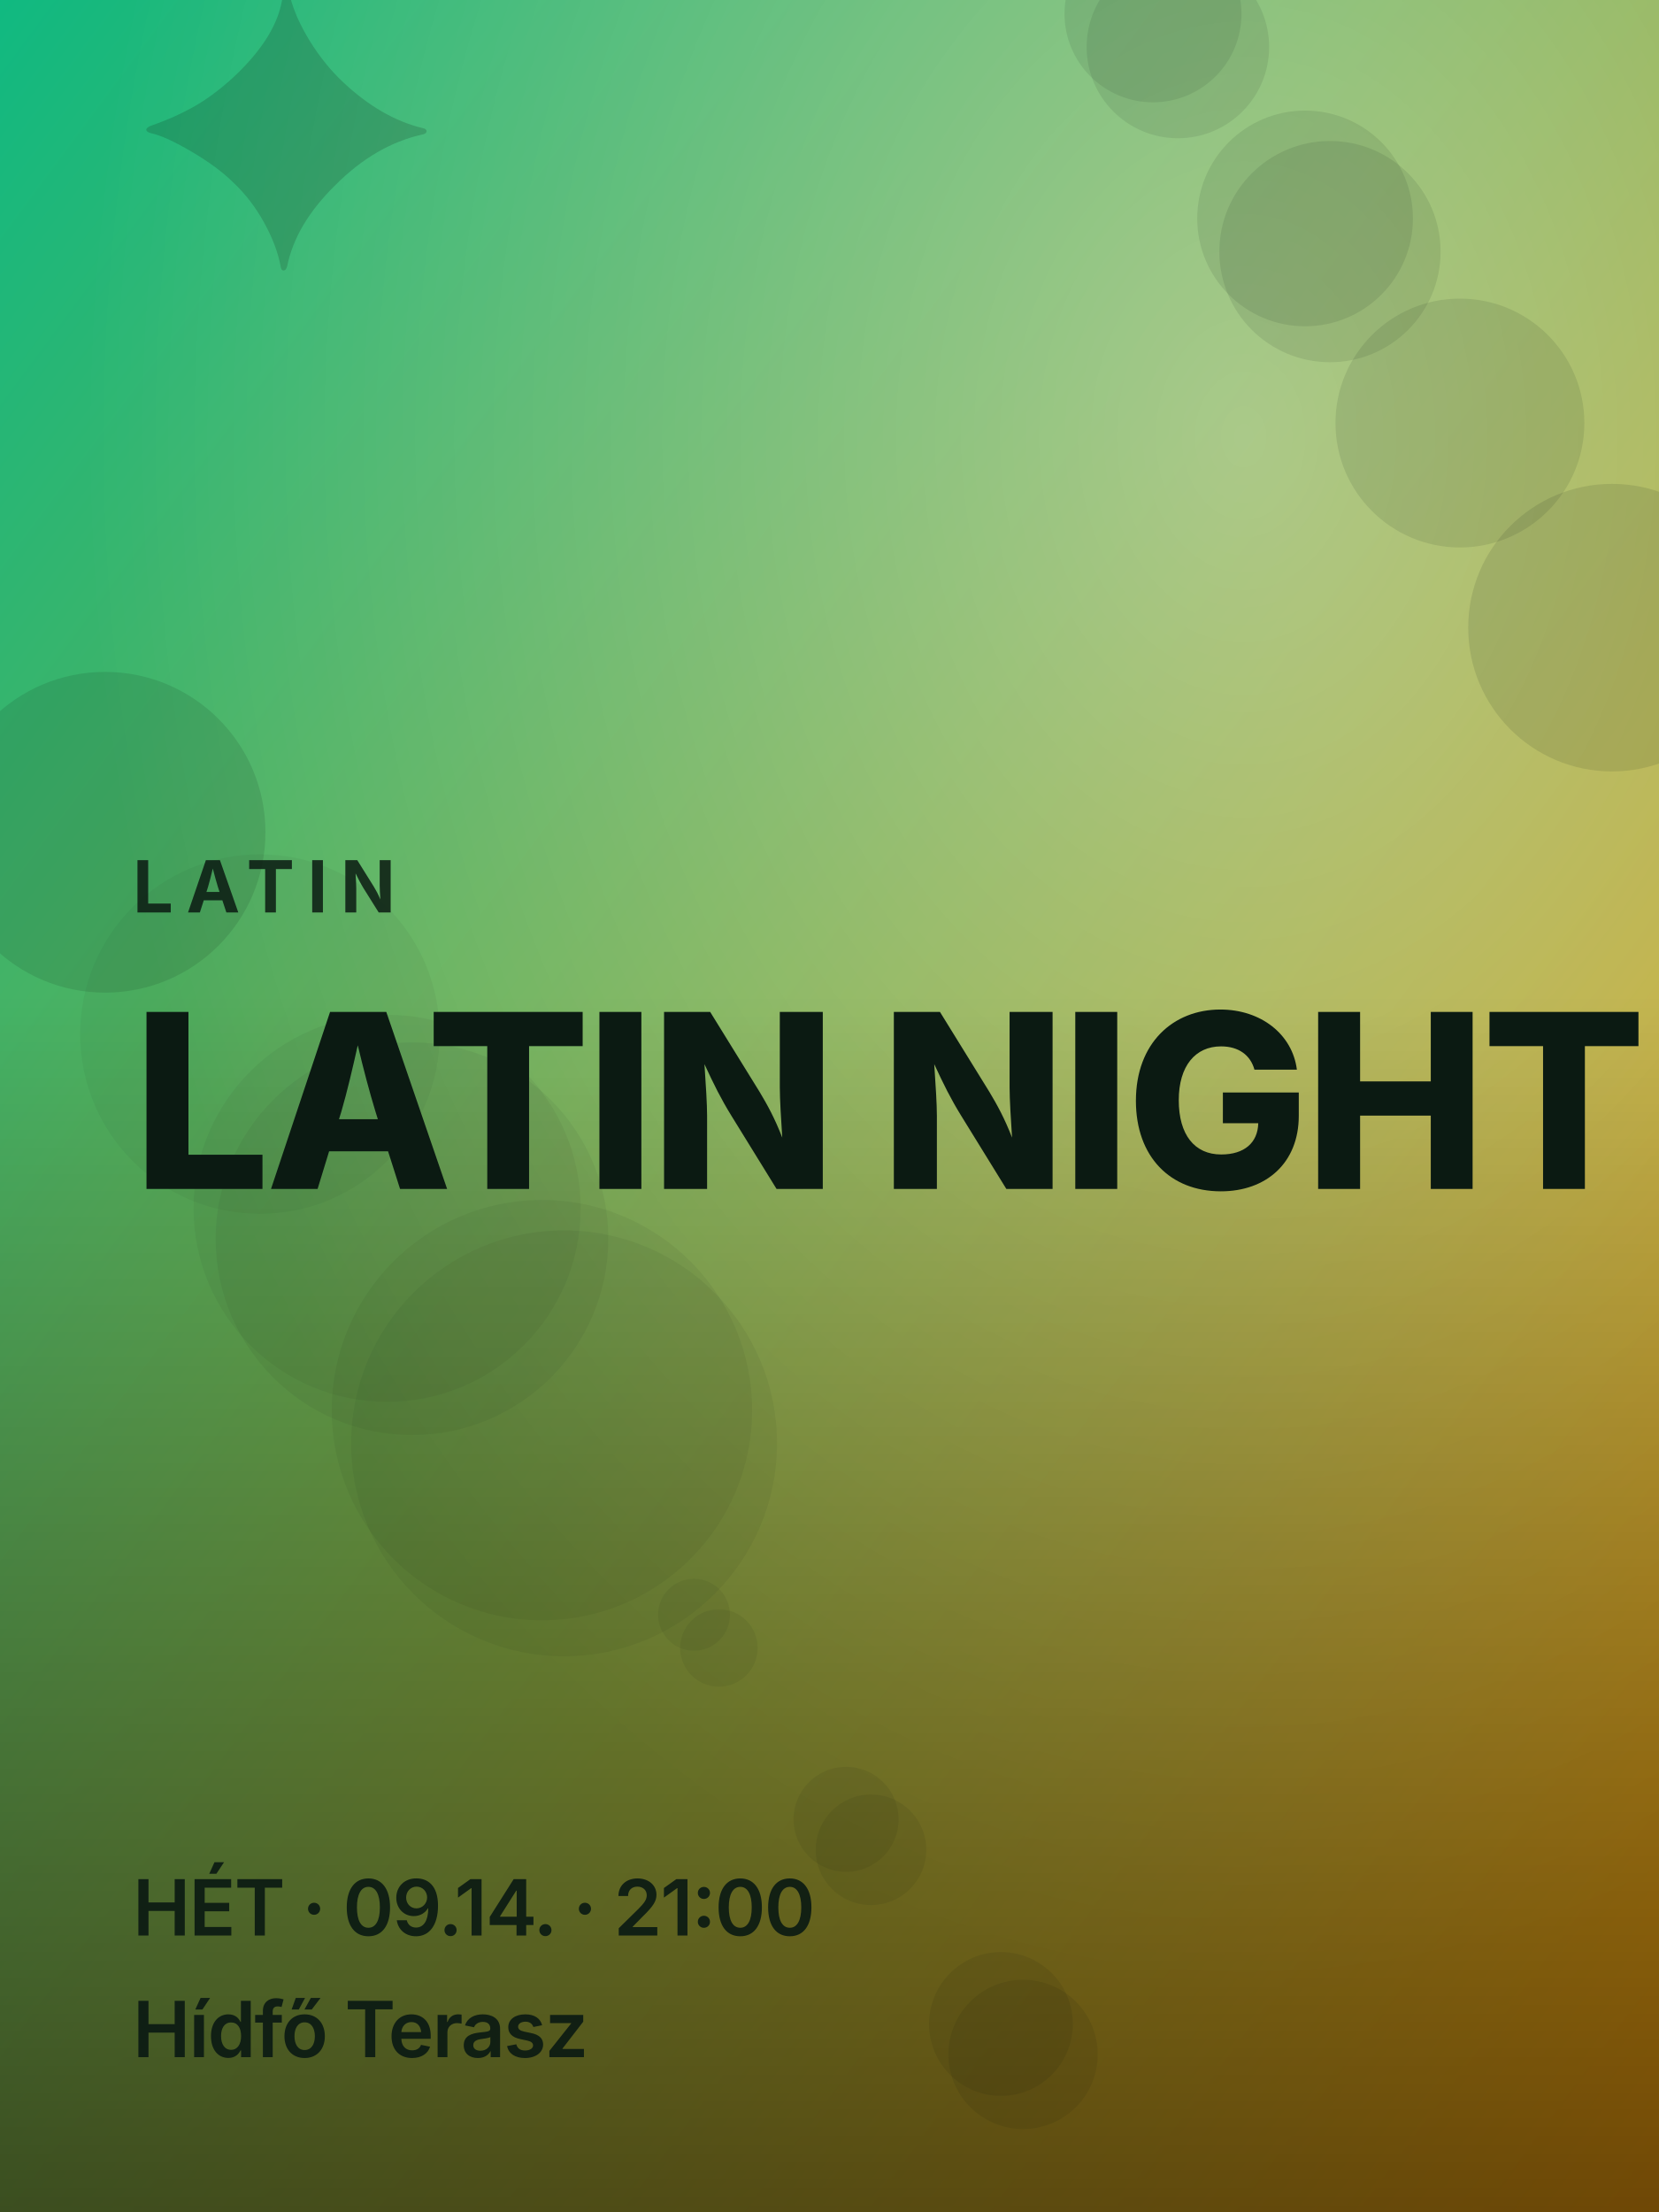
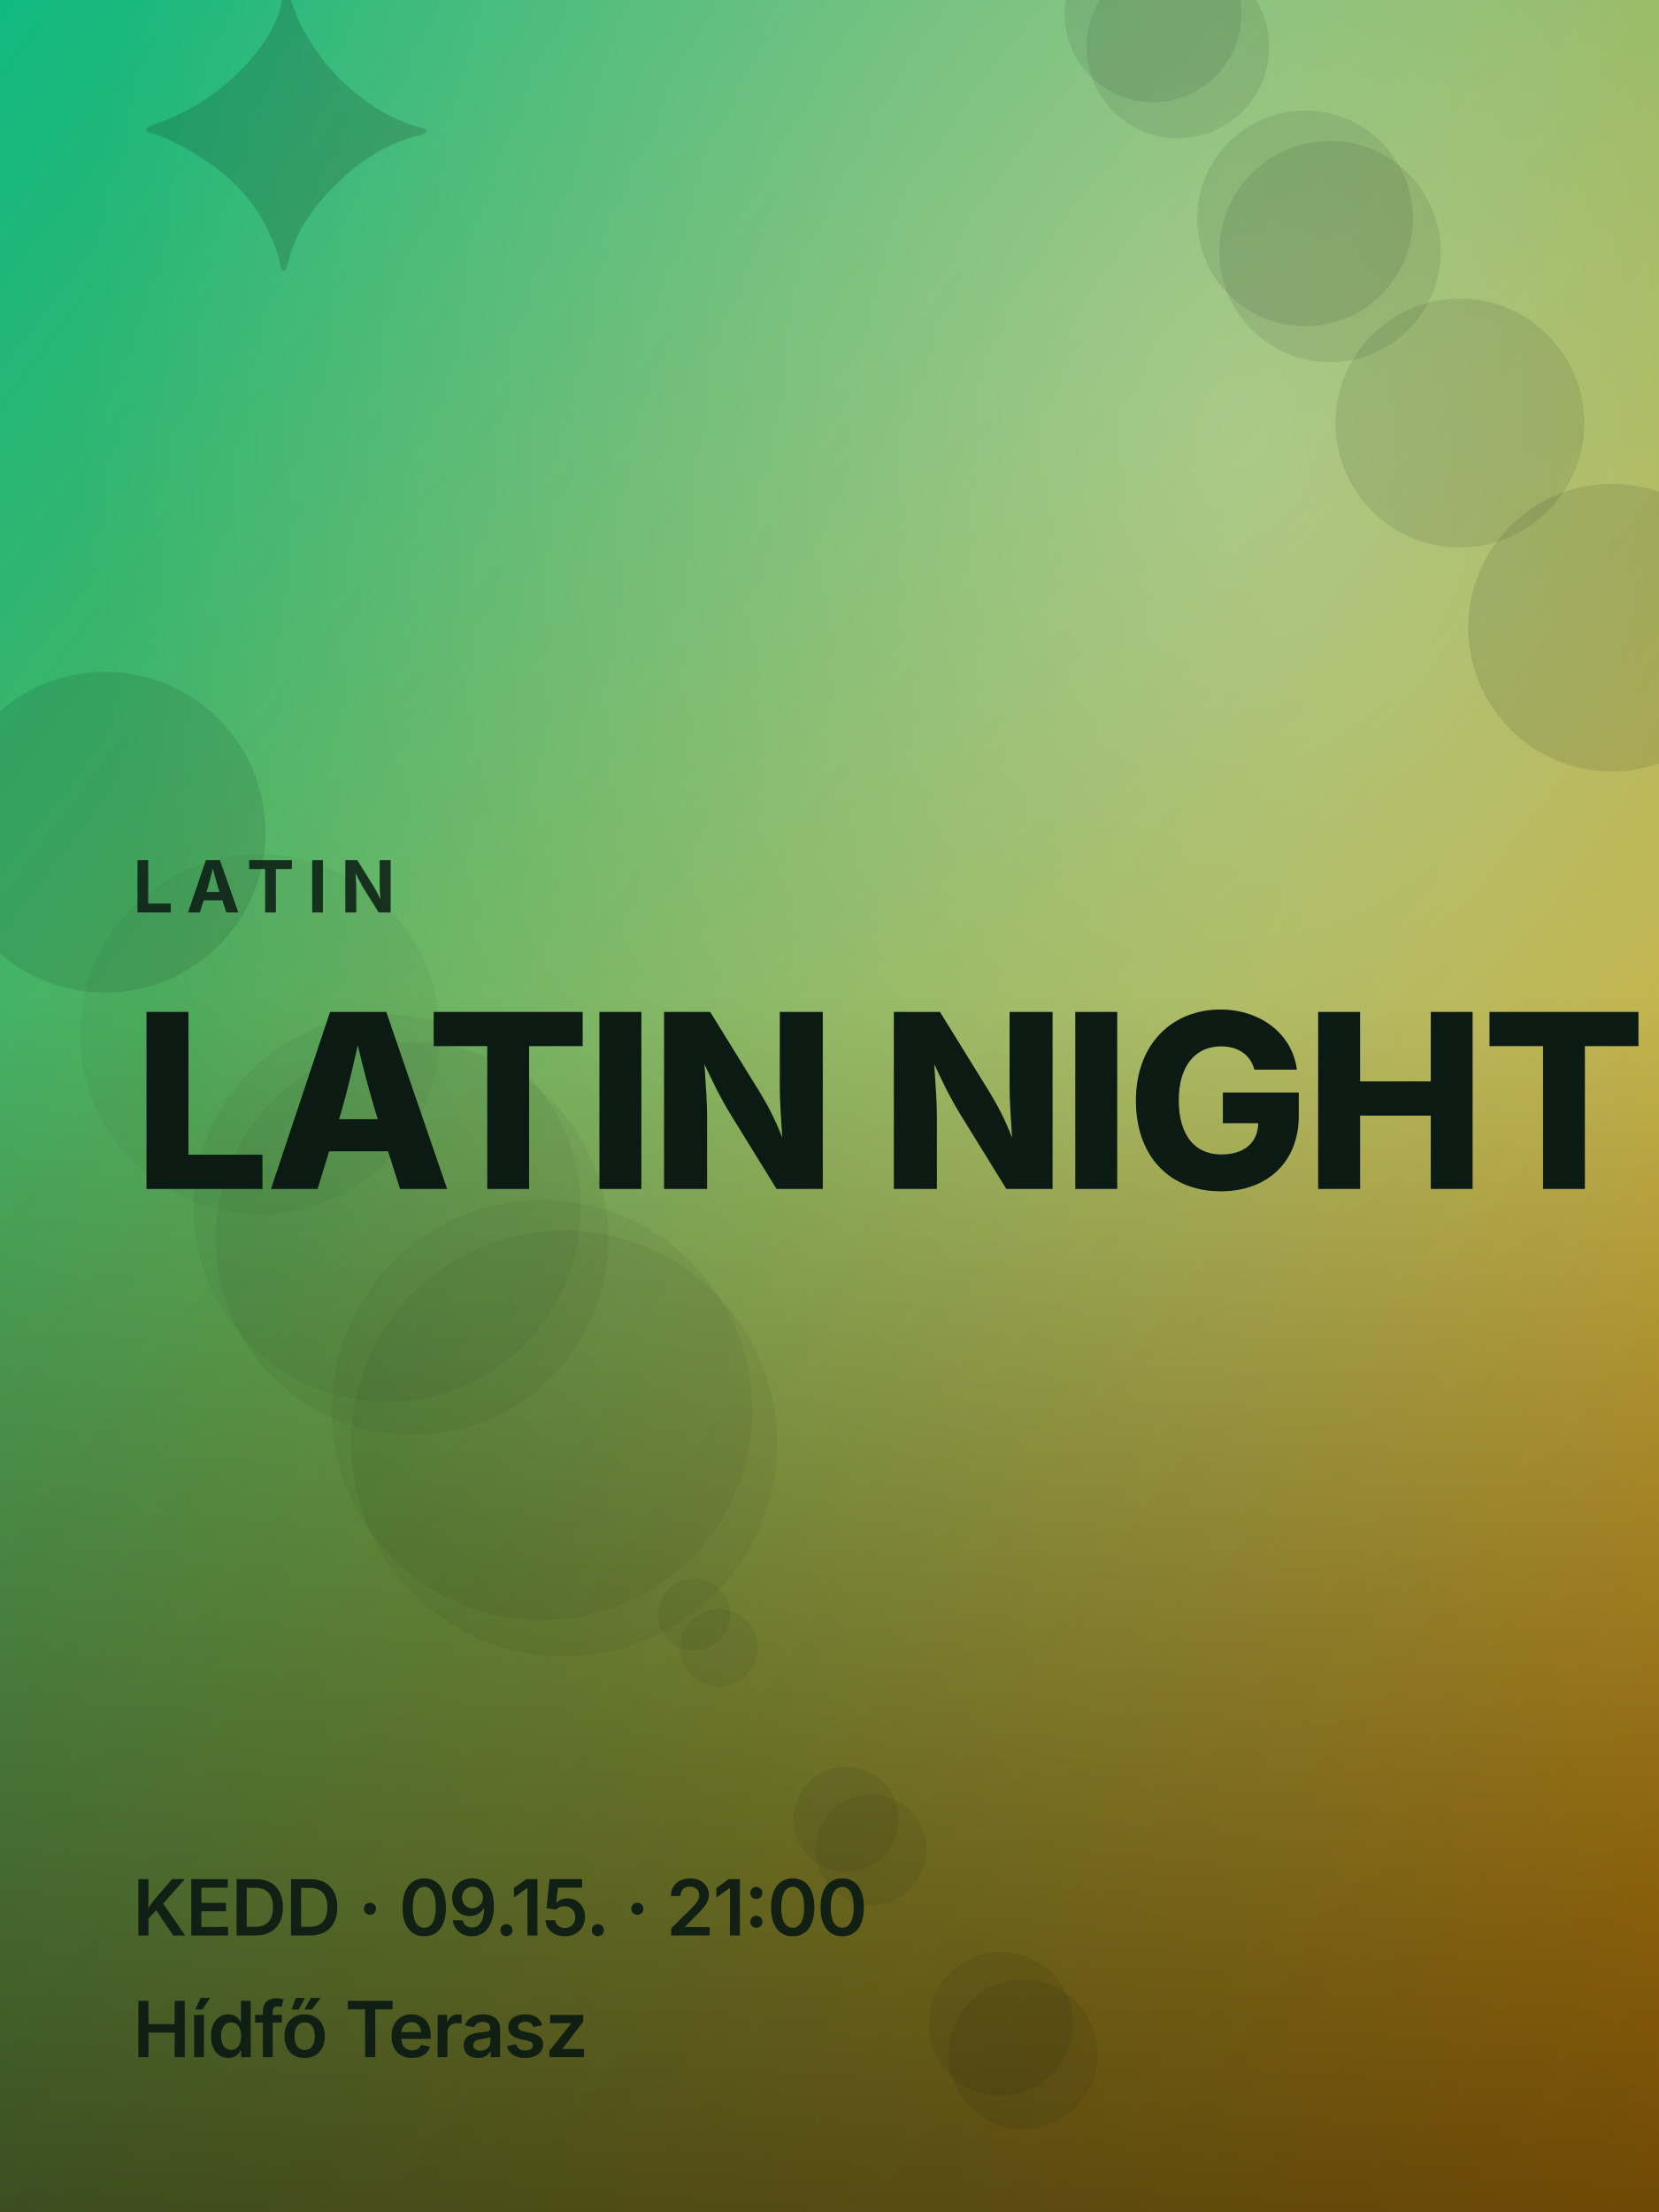
<svg xmlns="http://www.w3.org/2000/svg" viewBox="0 0 600 800" width="600" height="800" role="img" aria-label="Latin Night">
  <defs>
    <linearGradient id="bg" x1="0" y1="0" x2="1" y2="1">
      <stop offset="0" stop-color="#10b981" />
      <stop offset="1" stop-color="#f59e0b" />
    </linearGradient>
    <radialGradient id="glow" cx="0.75" cy="0.2" r="0.7">
      <stop offset="0" stop-color="#ffffff" stop-opacity="0.35" />
      <stop offset="1" stop-color="#ffffff" stop-opacity="0" />
    </radialGradient>
    <linearGradient id="shade" x1="0" y1="0" x2="0" y2="1">
      <stop offset="0.45" stop-color="#000" stop-opacity="0" />
      <stop offset="1" stop-color="#000" stop-opacity="0.55" />
    </linearGradient>
  </defs>
  <rect width="600" height="800" fill="url(#bg)" />
  <rect width="600" height="800" fill="url(#glow)" />
  <circle cx="481" cy="91" r="40" fill="#0b1a12" opacity="0.099" />
  <circle cx="426" cy="17" r="33" fill="#0b1a12" opacity="0.092" />
  <circle cx="370" cy="743" r="27" fill="#0b1a12" opacity="0.084" />
  <circle cx="315" cy="669" r="20" fill="#0b1a12" opacity="0.077" />
  <circle cx="260" cy="596" r="14" fill="#0b1a12" opacity="0.069" />
  <circle cx="204" cy="522" r="77" fill="#0b1a12" opacity="0.062" />
  <circle cx="149" cy="448" r="71" fill="#0b1a12" opacity="0.055" />
  <circle cx="94" cy="374" r="65" fill="#0b1a12" opacity="0.047" />
  <circle cx="38" cy="301" r="58" fill="#0b1a12" opacity="0.120" />
  <circle cx="583" cy="227" r="52" fill="#0b1a12" opacity="0.113" />
  <circle cx="528" cy="153" r="45" fill="#0b1a12" opacity="0.105" />
  <circle cx="472" cy="79" r="39" fill="#0b1a12" opacity="0.098" />
  <circle cx="417" cy="5" r="32" fill="#0b1a12" opacity="0.090" />
  <circle cx="362" cy="732" r="26" fill="#0b1a12" opacity="0.083" />
  <circle cx="306" cy="658" r="19" fill="#0b1a12" opacity="0.076" />
  <circle cx="251" cy="584" r="13" fill="#0b1a12" opacity="0.068" />
  <circle cx="196" cy="510" r="76" fill="#0b1a12" opacity="0.061" />
  <circle cx="140" cy="437" r="70" fill="#0b1a12" opacity="0.054" />
  <text x="48" y="96" font-size="140" fill="#0b1a12" opacity="0.18" font-weight="900">✦</text>
  <rect width="600" height="800" fill="url(#shade)" />
  <g fill="#0b1a12" font-family="Inter, 'Segoe UI', system-ui, sans-serif" style="letter-spacing:-0.02em">
    <text x="48" y="330" font-size="26" font-weight="700" opacity="0.85" style="letter-spacing:0.18em">LATIN</text>
    <text x="48" y="430" font-size="88" font-weight="800">LATIN NIGHT</text>
-     <text x="48" y="700" font-size="28" font-weight="600" opacity="0.92">HÉT · 09.14. · 21:00</text>
+     <text x="48" y="700" font-size="28" font-weight="600" opacity="0.92">KEDD · 09.15. · 21:00</text>
    <text x="48" y="744" font-size="28" font-weight="600" opacity="0.92">Hídfő Terasz</text>
  </g>
</svg>
